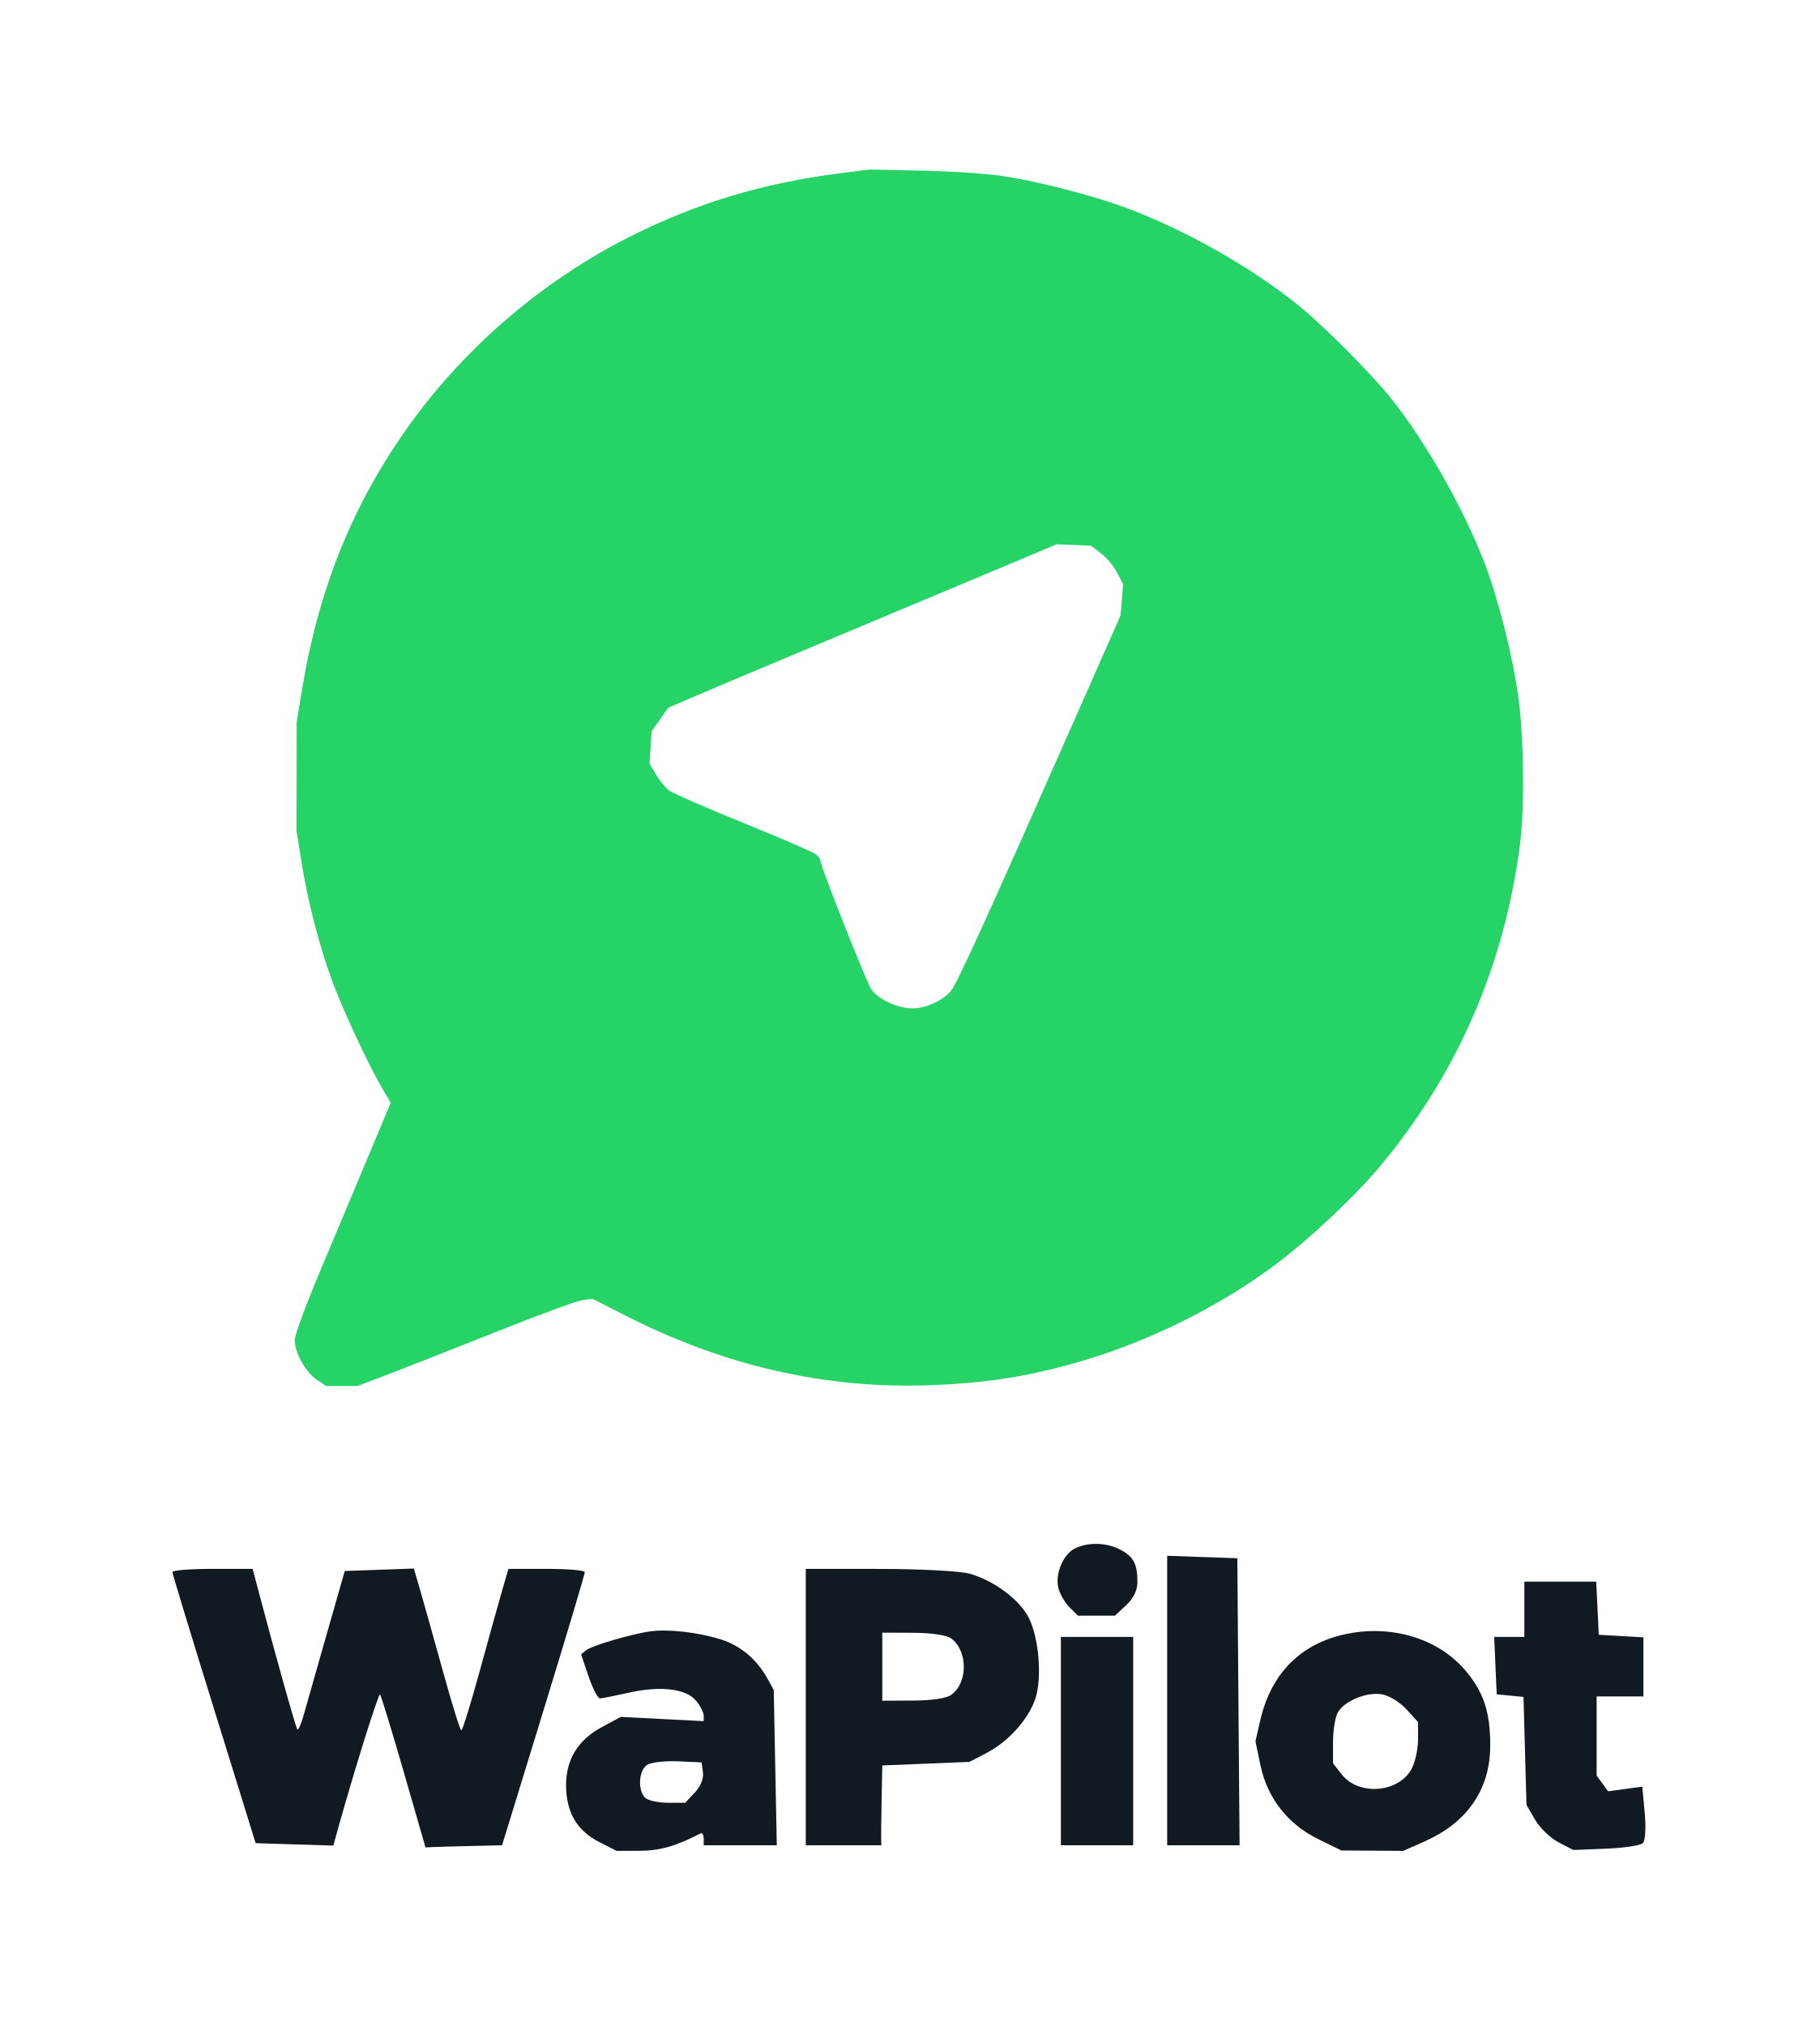
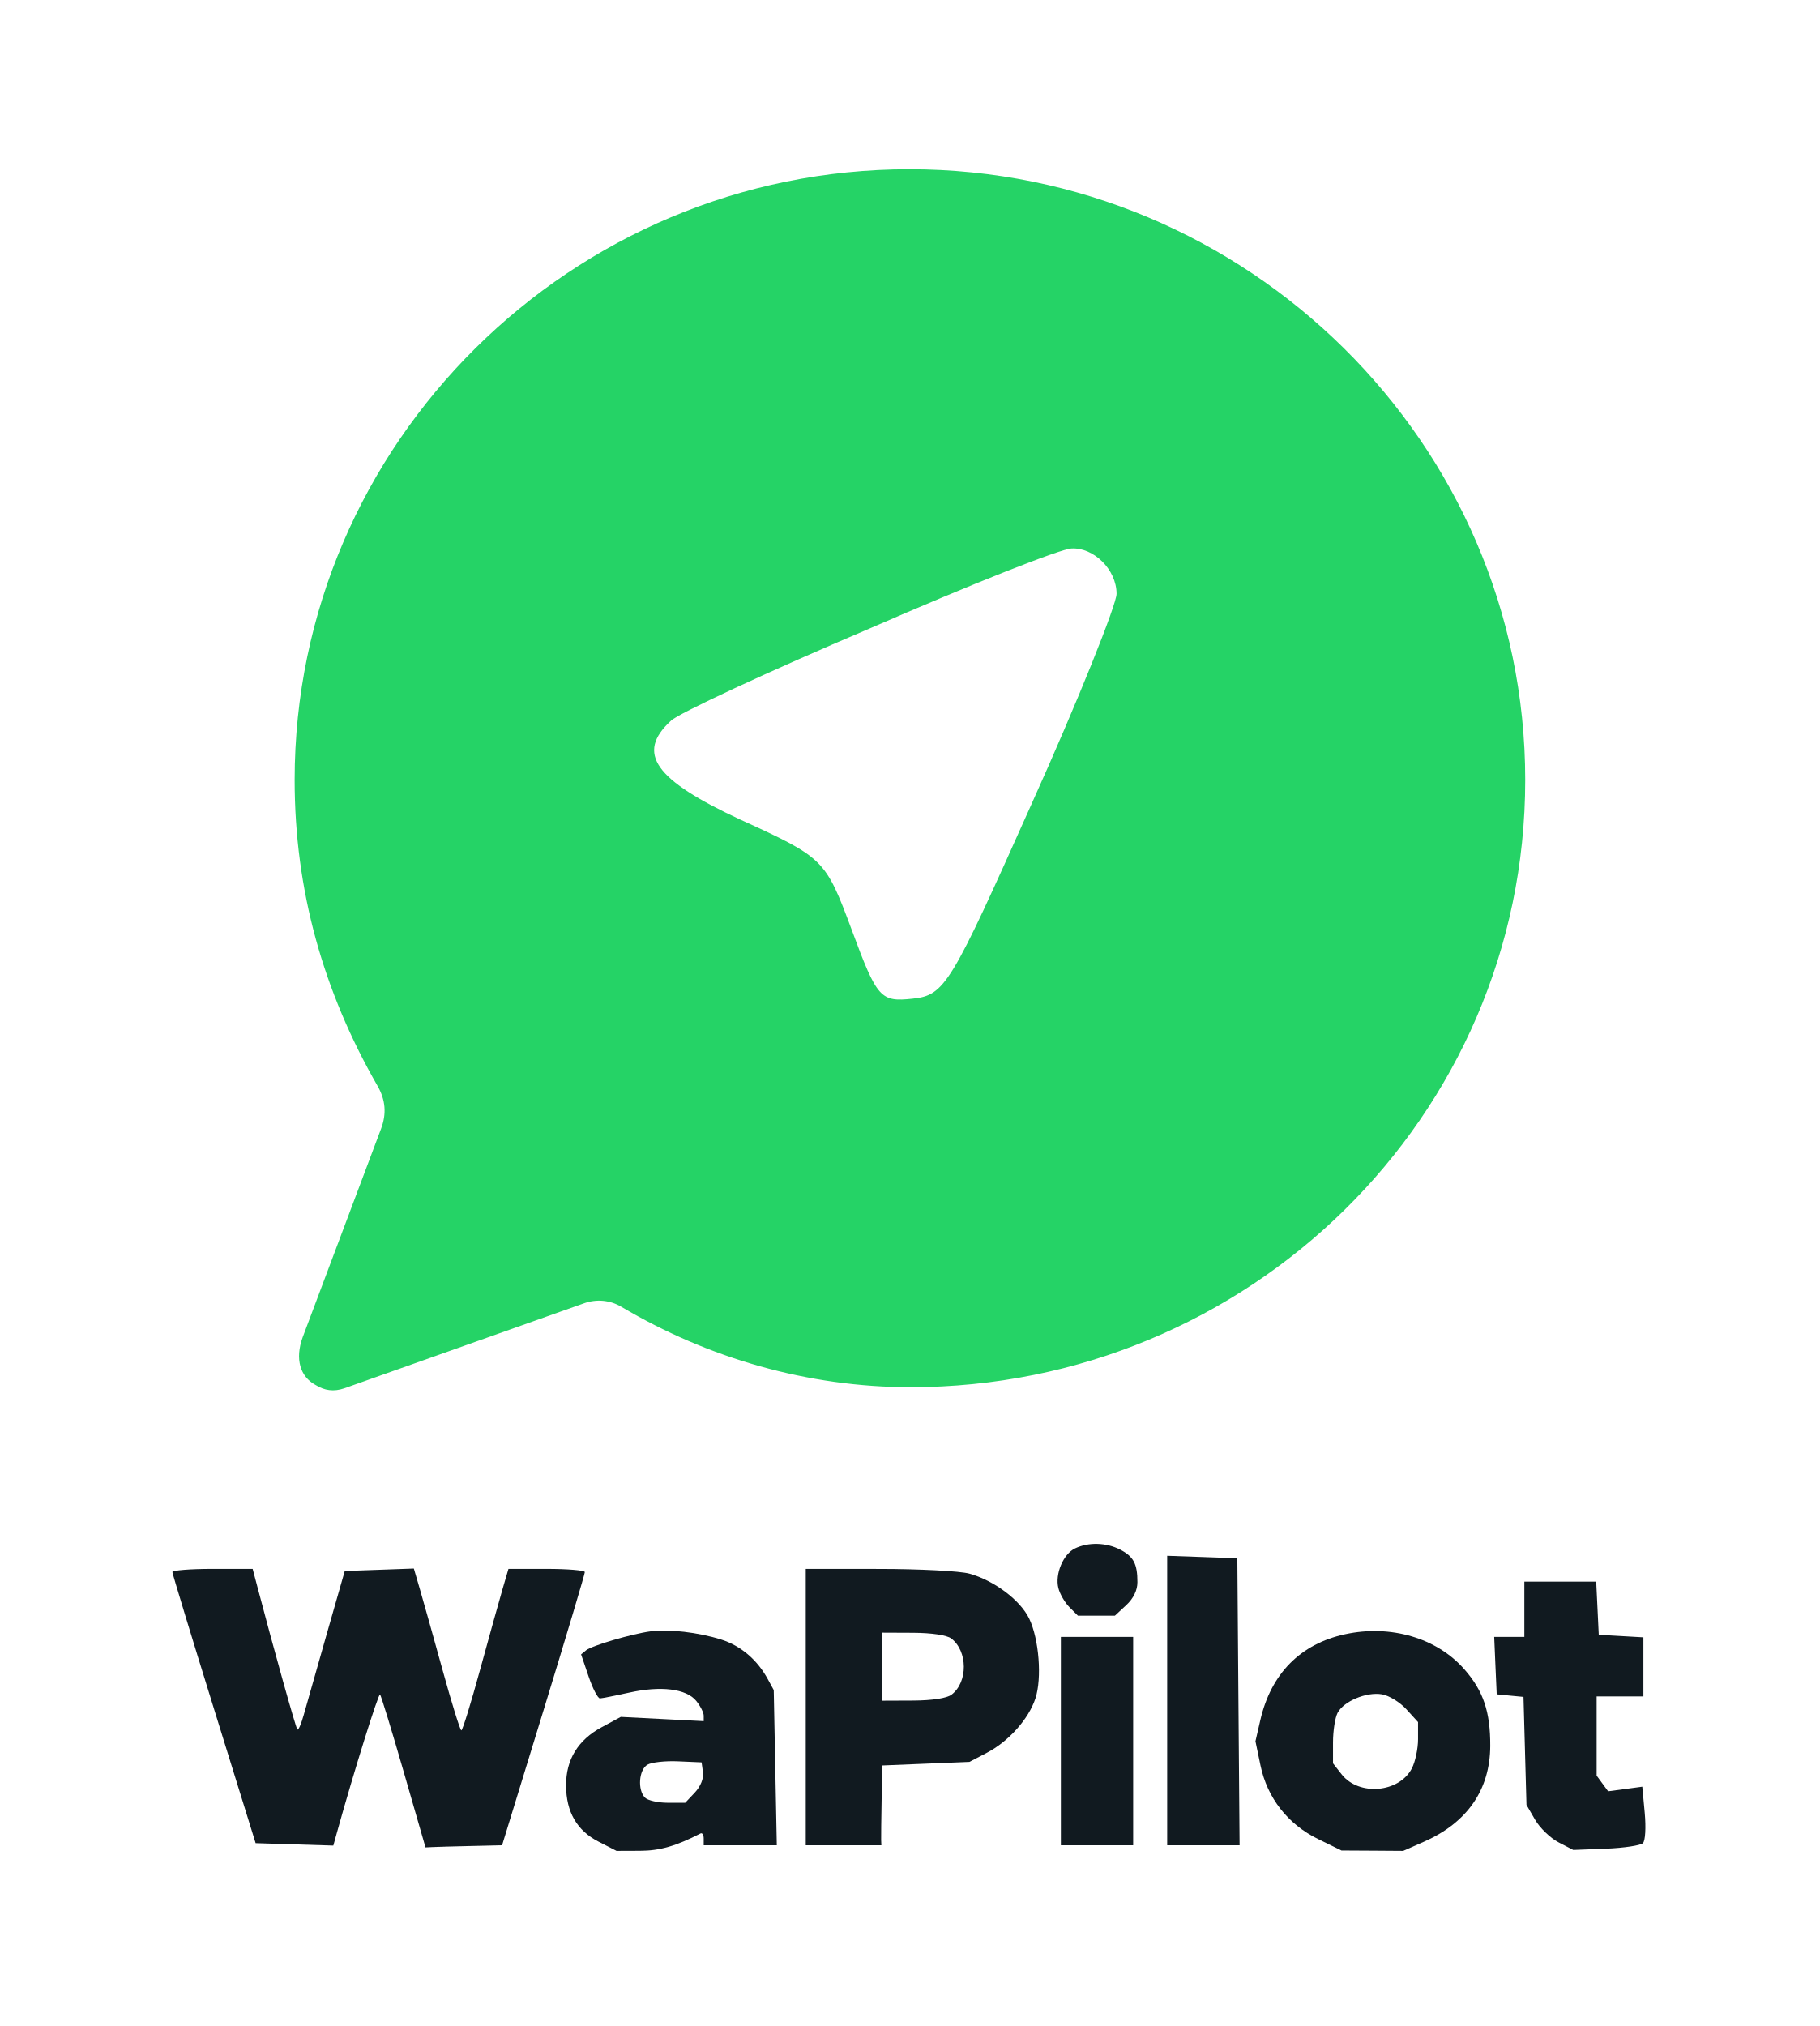
<svg xmlns="http://www.w3.org/2000/svg" width="355.74" height="396" viewBox="0 0 355.74 396" role="img" aria-labelledby="title">
  <g fill="#25D366" transform="translate(56.5034 32) scale(0.546697)">
-     <g transform="translate(0,439) scale(0.01,-0.01)">
-       <path d="M19675 43555 c-2743 -350 -5074 -1053 -7475 -2257 -2966 -1486 -5689 -3769 -7669 -6430 -2129 -2860 -3427 -5960 -4049 -9668 l-209 -1250 -2 -1950 -2 -1950 173 -1097 c221 -1404 644 -3040 1112 -4306 384 -1037 1332 -3060 1807 -3857 l275 -461 -812 -1939 c-447 -1067 -1219 -2907 -1716 -4090 -498 -1182 -905 -2287 -906 -2454 -3 -442 396 -1160 788 -1420 l340 -226 560 0 560 0 1150 439 c633 241 2365 922 3850 1514 1485 592 2858 1096 3052 1120 l351 44 1199 -610 c3534 -1798 7134 -2617 10895 -2479 1846 68 3292 283 4942 734 2639 721 5256 1991 7387 3584 1223 914 2861 2457 3769 3551 2744 3304 4411 7150 4967 11453 166 1291 143 3792 -50 5225 -198 1480 -721 3567 -1212 4839 -766 1988 -2095 4325 -3355 5907 -700 876 -2399 2583 -3295 3308 -1703 1378 -4090 2726 -6210 3509 -1181 435 -3027 910 -4348 1118 -546 85 -1847 174 -2892 196 l-1900 40 -1075 -137z m9364 -13590 c200 -152 457 -462 573 -688 l210 -411 -45 -558 -46 -558 -1522 -3450 c-3192 -7229 -4343 -9758 -4548 -9985 -318 -354 -903 -615 -1375 -615 -521 0 -1223 327 -1467 684 -177 258 -1819 4408 -1819 4597 0 52 -73 155 -163 230 -90 75 -1249 575 -2575 1113 -1327 538 -2524 1061 -2662 1161 -137 101 -353 360 -479 574 l-229 391 35 576 36 575 298 425 298 424 895 385 c915 393 5750 2426 7196 3026 440 182 1925 804 3300 1383 l2500 1051 613 -26 613 -27 363 -277z" />
-     </g>
+     <path fill-rule="evenodd" transform="translate(-41.63 -45.85) scale(4.116 4.159)" d="M64 11.5            C34.7 11.5 10.6 35 10.6 64            c0 9.5 2.5 18.2 7.2 26.3            c.7 1.2 .8 2.4 .3 3.7            l-6.8 17.9            c-.7 1.9 -.2 3.4 1.1 4.1            c.8 .5 1.6 .6 2.5 .3            l20.8-7.3            c1.1-.4 2.3-.3 3.3 .3            c7.5 4.4 16.2 6.9 25.1 6.9            c29.3 0 53.4-23.2 53.4-52.2            S93.3 11.5 64 11.5 Z            M60.5 51            c-8.8 3.7 -16.6 7.3 -17.2 7.9            c-3.1 2.8 -1.4 5.1 6 8.5            c7.3 3.3 7.4 3.4 9.7 9.5            c2.2 5.9 2.5 6.2 5.3 5.9            c2.8-.3 3.3-1.2 10.3-16.7            c4.1-9 7.4-17.2 7.4-18.1            c0-2.1-2-4-3.9-3.9            c-.9 0-8.8 3.1-17.6 6.9 Z" />
  </g>
  <g fill="#111A20" transform="translate(32 300) scale(0.8311688)">
    <g transform="translate(0,77) scale(0.01,-0.01)">
      <path d="M21432 7381 c-277 -134 -473 -602 -391 -932 35 -140 153 -343 262 -452 l197 -197 435 0 436 0 264 245 c172 159 265 350 265 542 0 433 -90 603 -407 767 -326 168 -747 179 -1061 27z" />
      <path d="M23600 3804 l0 -3404 851 0 852 0 -27 3375 -26 3375 -825 29 -825 29 0 -3404z" />
      <path d="M204 6825 c2 -41 443 -1492 981 -3225 l977 -3150 913 -29 914 -28 91 328 c396 1422 971 3261 1008 3225 24 -25 275 -844 557 -1821 l512 -1775 172 8 c94 5 499 16 900 25 l729 17 975 3175 c536 1746 973 3209 971 3250 -2 41 -407 75 -900 75 l-896 0 -139 -475 c-76 -261 -314 -1116 -529 -1899 -214 -783 -412 -1424 -440 -1424 -28 0 -224 630 -436 1400 -213 770 -453 1627 -534 1903 l-147 503 -813 -29 -812 -29 -429 -1500 c-236 -825 -477 -1673 -536 -1885 -58 -212 -126 -366 -150 -342 -36 37 -552 1878 -939 3352 l-112 425 -946 0 c-520 0 -944 -34 -942 -75z" />
      <path d="M15100 3650 l0 -3250 889 0 889 0 -5 125 c-2 69 3 491 11 939 l16 813 1025 42 1025 42 409 214 c511 266 982 793 1142 1277 157 477 86 1395 -146 1878 -208 433 -824 897 -1407 1058 -219 61 -1172 111 -2123 111 l-1725 1 0 -3250z m3422 1613 c391 -297 395 -1027 7 -1321 -111 -84 -453 -137 -904 -139 l-725 -3 0 800 0 800 725 -3 c438 -2 793 -55 897 -134z" />
      <path d="M32000 5950 l0 -650 -355 0 -354 0 29 -675 30 -675 315 -31 315 -30 35 -1270 35 -1269 203 -350 c112 -193 360 -431 550 -530 l347 -180 771 30 c423 17 814 76 868 131 56 56 74 364 42 713 l-57 614 -402 -54 -402 -54 -135 184 -135 184 0 931 0 931 550 0 550 0 0 695 0 695 -525 30 -525 30 -30 625 -30 625 -845 0 -845 0 0 -650z" />
      <path d="M11450 5431 c-446 -60 -1383 -336 -1517 -446 l-117 -96 177 -520 c97 -285 217 -517 267 -515 49 2 357 63 683 135 748 167 1348 93 1581 -194 97 -119 176 -275 176 -347 l0 -129 -975 50 -975 50 -449 -242 c-558 -301 -840 -761 -838 -1369 2 -626 254 -1061 764 -1323 l423 -217 550 2 c465 1 846 110 1425 408 41 21 75 -33 75 -120 l0 -158 860 0 859 0 -36 1825 -36 1825 -136 250 c-250 462 -640 794 -1102 939 -536 169 -1234 250 -1659 192z m1233 -3316 c20 -141 -56 -330 -192 -475 l-226 -240 -412 0 c-227 0 -467 54 -533 120 -180 180 -146 655 55 774 96 58 423 94 725 80 l550 -24 33 -235z" />
      <path d="M27784 5363 c-1051 -228 -1741 -927 -1993 -2018 l-115 -499 118 -566 c159 -766 643 -1385 1354 -1733 l551 -270 725 -4 726 -5 500 221 c1010 447 1544 1223 1548 2249 3 803 -164 1295 -612 1804 -647 735 -1732 1053 -2802 821z m1441 -1764 l275 -302 0 -404 c0 -221 -65 -529 -145 -684 -298 -575 -1245 -657 -1651 -142 l-204 260 0 493 c0 271 49 584 108 695 147 274 677 496 1042 435 165 -27 424 -185 575 -351z" />
      <path d="M21100 2850 l0 -2450 850 0 850 0 0 2450 0 2450 -850 0 -850 0 0 -2450z" />
    </g>
  </g>
</svg>
